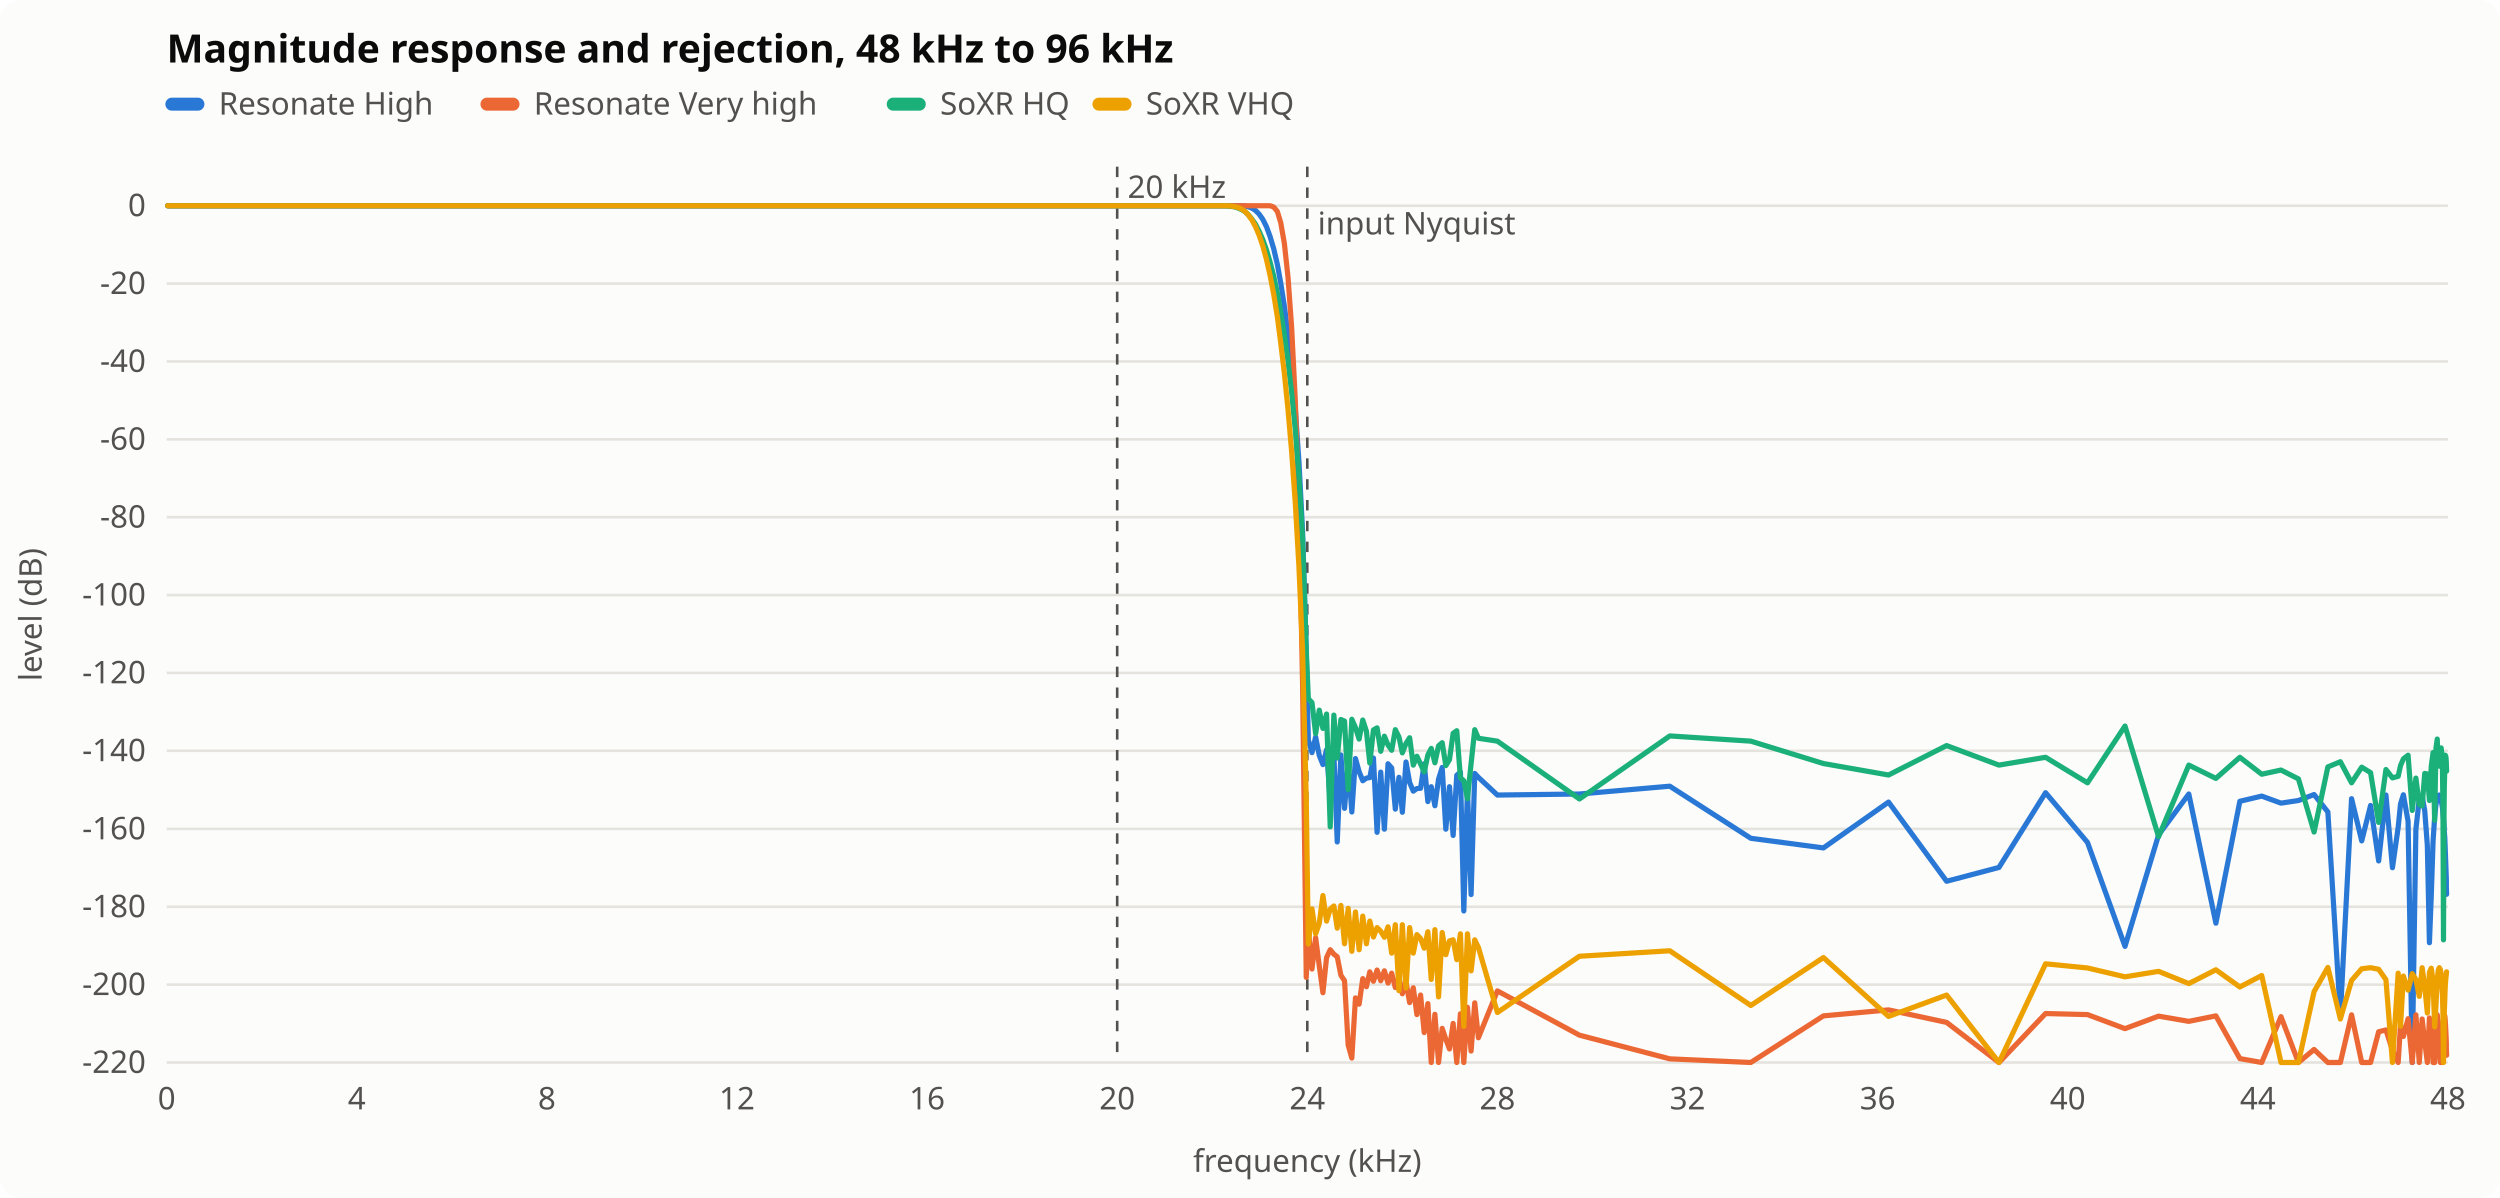
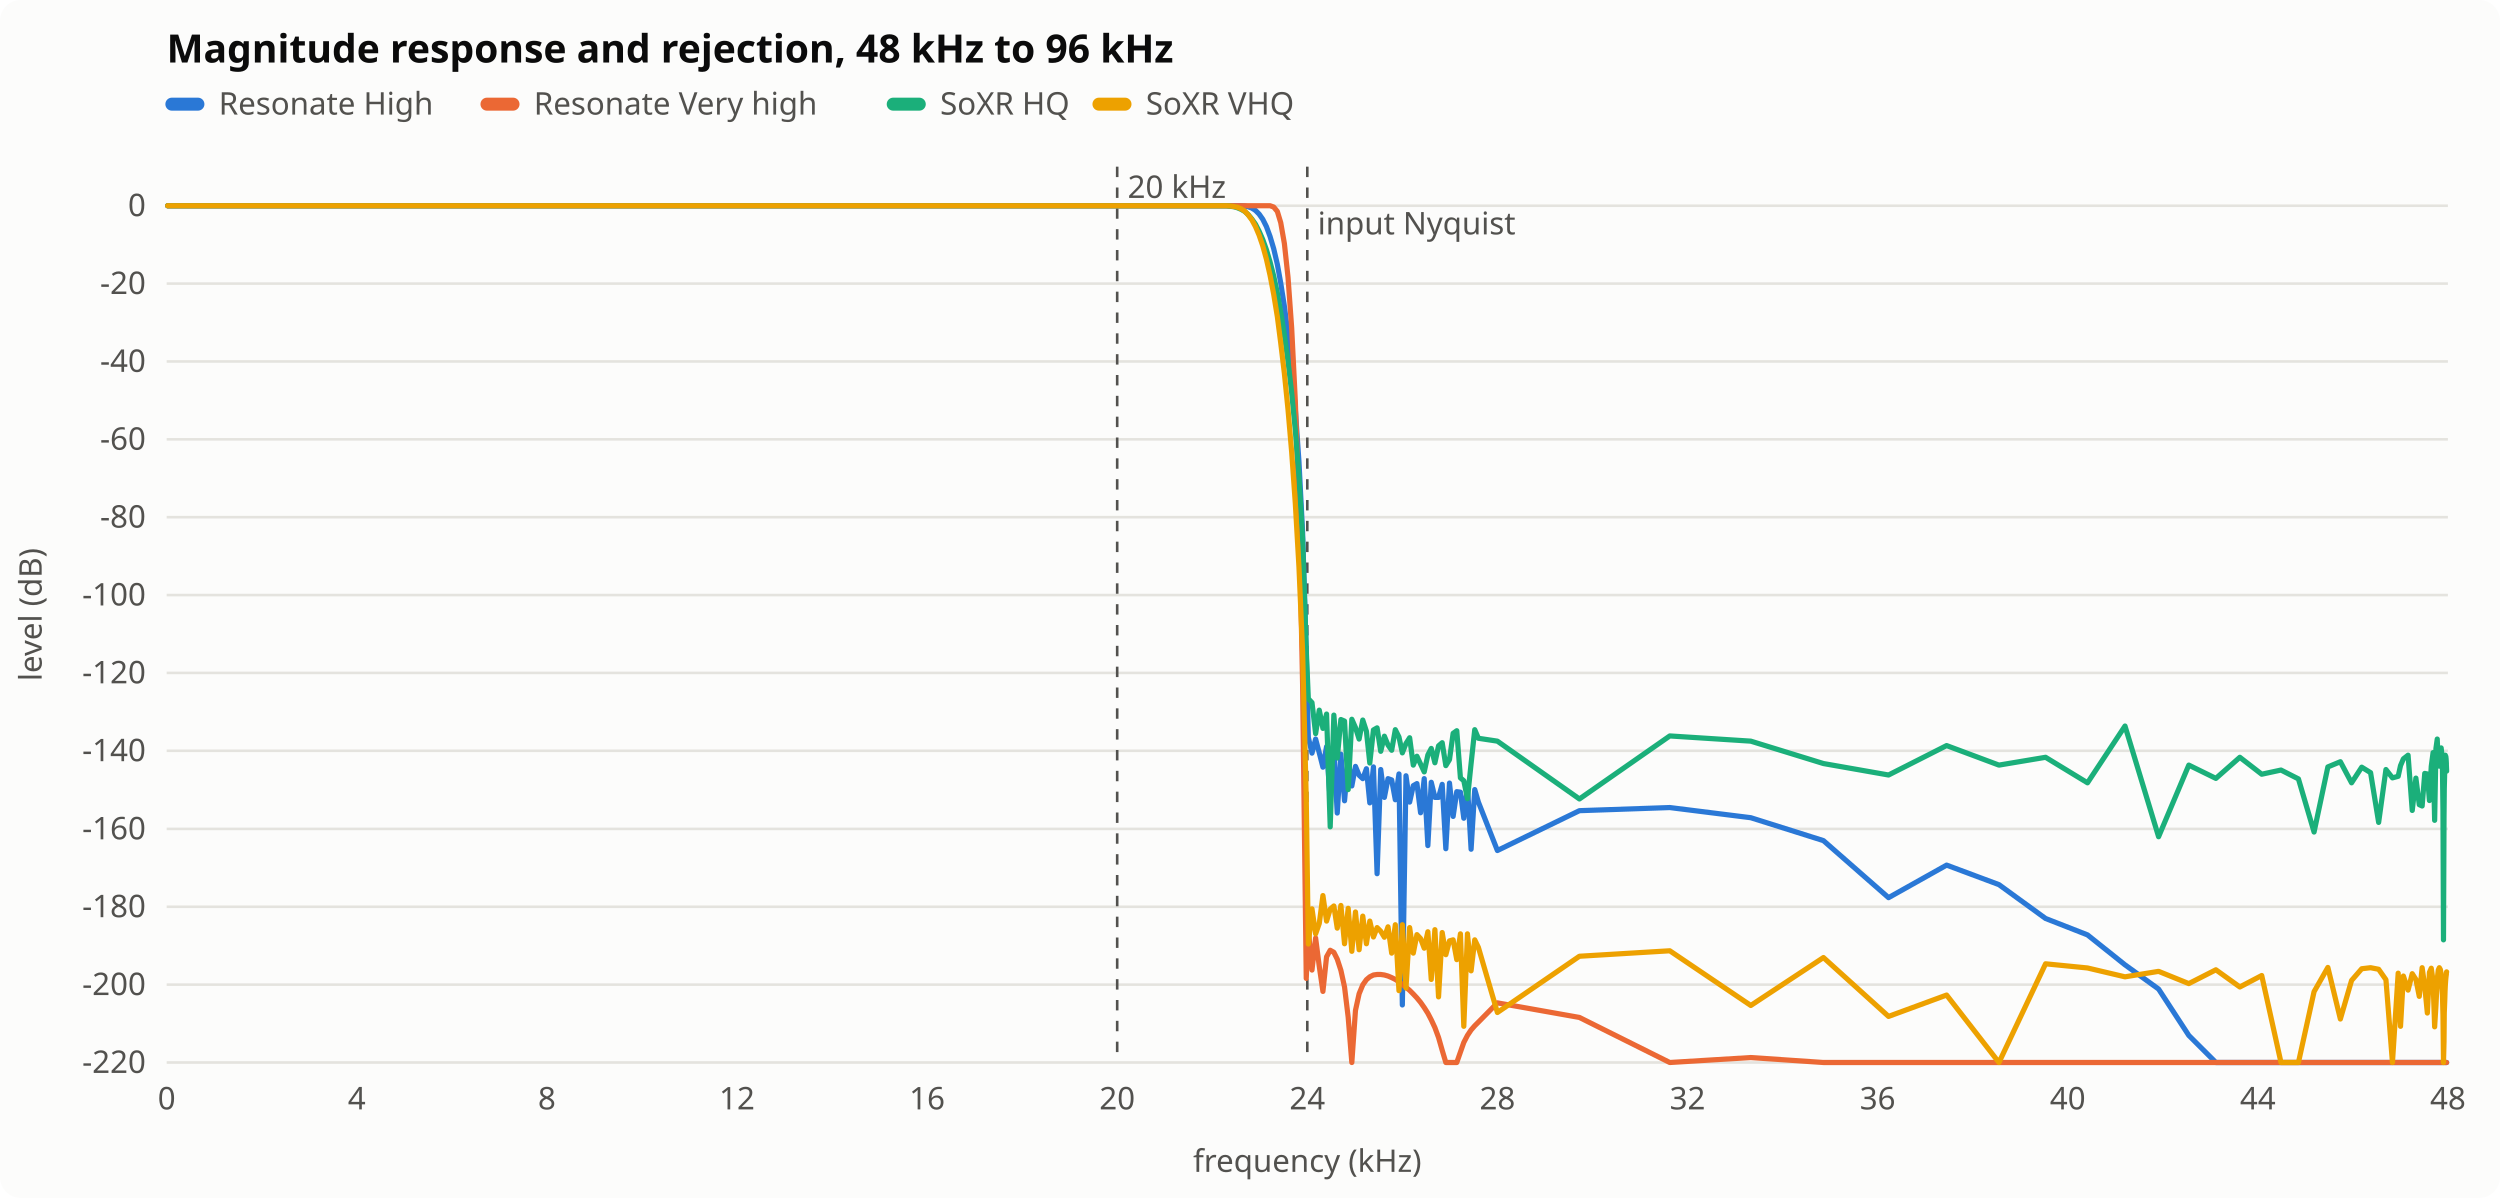
<svg xmlns="http://www.w3.org/2000/svg" viewBox="0 0 960 460" width="960" height="460" role="img" aria-label="Magnitude response and rejection, 48 kHz to 96 kHz">
  <style>
.surface { fill: #fcfcfb; }
text { fill: #52514e; font: 12px system-ui, sans-serif; }
.title { fill: #0b0b0b; font-size: 15px; font-weight: 600; }
.grid { stroke: #e4e3de; stroke-width: 1; }
.marker { stroke: #52514e; stroke-width: 1; stroke-dasharray: 4 4; }
.line { fill: none; stroke-width: 2; stroke-linejoin: round; stroke-linecap: round; }
.one { stroke: #2a78d6; fill: #2a78d6; }
.two { stroke: #eb6834; fill: #eb6834; }
.three { stroke: #1baf7a; fill: #1baf7a; }
.four { stroke: #eda100; fill: #eda100; }
.line.one, .line.two, .line.three, .line.four { fill: none; }
@media (prefers-color-scheme: dark) {
  .surface { fill: #1a1a19; }
  text { fill: #c3c2b7; }
  .title { fill: #f0efec; }
  .grid { stroke: #34332f; }
  .marker { stroke: #c3c2b7; }
  .one { stroke: #3987e5; fill: #3987e5; }
  .two { stroke: #d95926; fill: #d95926; }
  .three { stroke: #199e70; fill: #199e70; }
  .four { stroke: #c98500; fill: #c98500; }
  .line.one, .line.two, .line.three, .line.four { fill: none; }
}
</style>
  <rect class="surface" width="960" height="460" rx="8" />
  <text class="title" x="64" y="24">Magnitude response and rejection, 48 kHz to 96 kHz</text>
  <rect class="one" x="64" y="38" width="14" height="4" rx="2" />
  <text x="84" y="44">Resonate High</text>
  <rect class="two" x="185" y="38" width="14" height="4" rx="2" />
  <text x="205" y="44">Resonate Very high</text>
  <rect class="three" x="341" y="38" width="14" height="4" rx="2" />
  <text x="361" y="44">SoXR HQ</text>
  <rect class="four" x="420" y="38" width="14" height="4" rx="2" />
  <text x="440" y="44">SoXR VHQ</text>
  <line class="grid" x1="64" x2="940" y1="408.0" y2="408.0" />
  <text x="56" y="412.0" text-anchor="end">-220</text>
  <line class="grid" x1="64" x2="940" y1="378.1" y2="378.1" />
  <text x="56" y="382.1" text-anchor="end">-200</text>
  <line class="grid" x1="64" x2="940" y1="348.2" y2="348.2" />
  <text x="56" y="352.2" text-anchor="end">-180</text>
  <line class="grid" x1="64" x2="940" y1="318.3" y2="318.3" />
  <text x="56" y="322.3" text-anchor="end">-160</text>
  <line class="grid" x1="64" x2="940" y1="288.3" y2="288.3" />
  <text x="56" y="292.3" text-anchor="end">-140</text>
  <line class="grid" x1="64" x2="940" y1="258.4" y2="258.4" />
  <text x="56" y="262.4" text-anchor="end">-120</text>
  <line class="grid" x1="64" x2="940" y1="228.5" y2="228.5" />
  <text x="56" y="232.5" text-anchor="end">-100</text>
  <line class="grid" x1="64" x2="940" y1="198.6" y2="198.6" />
  <text x="56" y="202.6" text-anchor="end">-80</text>
  <line class="grid" x1="64" x2="940" y1="168.7" y2="168.7" />
  <text x="56" y="172.7" text-anchor="end">-60</text>
  <line class="grid" x1="64" x2="940" y1="138.8" y2="138.8" />
  <text x="56" y="142.8" text-anchor="end">-40</text>
  <line class="grid" x1="64" x2="940" y1="108.9" y2="108.9" />
  <text x="56" y="112.9" text-anchor="end">-20</text>
  <line class="grid" x1="64" x2="940" y1="79.0" y2="79.0" />
  <text x="56" y="83.0" text-anchor="end">0</text>
  <text x="64.0" y="426" text-anchor="middle">0</text>
  <text x="137.0" y="426" text-anchor="middle">4</text>
  <text x="210.0" y="426" text-anchor="middle">8</text>
  <text x="283.0" y="426" text-anchor="middle">12</text>
  <text x="356.0" y="426" text-anchor="middle">16</text>
  <text x="429.0" y="426" text-anchor="middle">20</text>
  <text x="502.0" y="426" text-anchor="middle">24</text>
  <text x="575.0" y="426" text-anchor="middle">28</text>
  <text x="648.0" y="426" text-anchor="middle">32</text>
  <text x="721.0" y="426" text-anchor="middle">36</text>
  <text x="794.0" y="426" text-anchor="middle">40</text>
  <text x="867.0" y="426" text-anchor="middle">44</text>
  <text x="940.0" y="426" text-anchor="middle">48</text>
  <text x="502" y="450" text-anchor="middle">frequency (kHz)</text>
  <text x="16" y="236" transform="rotate(-90 16 236)" text-anchor="middle">level (dB)</text>
  <line class="marker" x1="429.0" x2="429.0" y1="64" y2="408" />
  <text x="433.0" y="76">20 kHz</text>
  <line class="marker" x1="502.0" x2="502.0" y1="64" y2="408" />
  <text x="506.0" y="90">input Nyquist</text>
-   <polyline class="line one" points="64.4,79.0 64.4,79.0 64.5,79.0 64.5,79.0 64.6,79.0 64.6,79.0 64.7,79.0 64.8,79.0 64.9,79.0 65.0,79.0 65.1,79.0 65.2,79.0 65.4,79.0 65.5,79.0 65.7,79.0 65.9,79.0 66.1,79.0 66.4,79.0 66.6,79.0 66.9,79.0 67.3,79.0 67.7,79.0 68.1,79.0 68.6,79.0 69.1,79.0 69.7,79.0 70.4,79.0 71.1,79.0 71.9,79.0 72.9,79.0 73.9,79.0 75.0,79.0 76.3,79.0 77.7,79.0 79.3,79.0 81.1,79.0 82.2,79.0 83.1,79.0 85.3,79.0 87.8,79.0 90.6,79.0 93.7,79.0 97.1,79.0 101.0,79.0 105.3,79.0 110.1,79.0 115.4,79.0 121.4,79.0 128.1,79.0 135.5,79.0 143.9,79.0 153.1,79.0 163.5,79.0 175.1,79.0 188.0,79.0 202.4,79.0 218.5,79.0 236.4,79.0 256.5,79.0 278.8,79.0 303.8,79.0 331.7,79.0 362.8,79.0 397.5,79.0 429.0,79.0 436.3,79.0 437.7,79.0 439.1,79.0 440.5,79.0 441.9,79.0 443.2,79.0 444.6,79.0 446.0,79.0 447.4,79.0 448.8,79.0 450.2,79.0 451.6,79.0 453.0,79.0 454.4,79.0 455.7,79.0 457.1,79.0 458.5,79.0 459.9,79.0 461.3,79.0 462.7,79.0 464.1,79.0 465.5,79.0 466.8,79.0 468.2,79.0 469.6,79.0 471.0,79.0 472.4,79.0 473.8,79.0 475.2,79.0 476.6,79.0 478.0,79.1 479.3,79.4 480.7,79.9 482.1,80.8 483.5,82.2 484.9,84.2 486.3,87.0 487.7,90.8 489.1,95.5 490.5,101.5 491.8,108.7 493.2,117.6 494.6,128.3 496.0,141.3 497.4,157.2 498.8,177.3 500.2,204.4 501.6,250.6 502.4,284.2 503.8,289.0 505.2,283.0 506.6,290.1 508.0,293.6 509.4,287.9 510.8,307.5 512.2,289.4 513.5,323.3 514.9,289.9 516.3,310.4 517.7,292.8 519.1,311.8 520.5,291.3 521.9,296.3 523.3,299.8 524.7,298.8 526.0,298.6 527.4,291.1 528.8,319.6 530.2,296.5 531.6,318.4 533.0,293.3 534.4,294.9 535.8,310.7 537.2,298.5 538.5,311.9 539.9,292.6 541.3,300.5 542.7,303.8 544.1,302.8 545.5,302.7 546.9,293.3 548.3,307.8 549.6,302.1 551.0,309.4 552.4,299.2 553.8,294.7 555.2,318.4 556.6,302.1 558.0,320.8 559.4,297.7 560.8,296.5 562.1,349.8 563.5,303.2 564.9,343.5 566.3,297.0 567.7,298.5 575.0,305.3 606.5,304.9 641.2,301.9 672.3,321.9 700.2,325.6 725.2,308.0 747.5,338.4 767.6,333.1 785.5,304.4 801.6,323.5 816.0,363.4 828.9,320.6 840.5,304.9 850.9,354.5 860.1,307.7 868.5,305.7 875.9,308.4 882.6,307.4 888.6,305.1 893.9,311.8 898.7,389.8 903.0,306.7 906.9,322.9 910.3,309.3 913.4,330.6 916.2,305.3 918.7,333.2 920.9,317.7 921.8,308.7 922.9,305.2 924.7,315.4 926.3,408.0 927.7,318.5 929.0,306.8 930.1,305.7 931.1,311.3 932.1,324.7 932.9,362.0 933.6,344.1 934.3,323.0 934.9,313.8 935.4,309.0 935.9,306.5 936.3,305.4 936.7,305.3 937.1,305.9 937.4,307.0 937.6,308.4 937.9,310.2 938.1,312.2 938.3,314.4 938.5,316.7 938.6,319.1 938.8,321.7 938.9,324.2 939.0,326.9 939.1,329.6 939.2,332.3 939.3,335.0 939.4,337.8 939.4,340.6 939.5,343.4" />
-   <polyline class="line two" points="64.4,79.0 64.4,79.0 64.5,79.0 64.5,79.0 64.6,79.0 64.6,79.0 64.7,79.0 64.8,79.0 64.9,79.0 65.0,79.0 65.1,79.0 65.2,79.0 65.4,79.0 65.5,79.0 65.7,79.0 65.9,79.0 66.1,79.0 66.4,79.0 66.6,79.0 66.9,79.0 67.3,79.0 67.7,79.0 68.1,79.0 68.6,79.0 69.1,79.0 69.7,79.0 70.4,79.0 71.1,79.0 71.9,79.0 72.9,79.0 73.9,79.0 75.0,79.0 76.3,79.0 77.7,79.0 79.3,79.0 81.1,79.0 82.2,79.0 83.1,79.0 85.3,79.0 87.8,79.0 90.6,79.0 93.7,79.0 97.1,79.0 101.0,79.0 105.3,79.0 110.1,79.0 115.4,79.0 121.4,79.0 128.1,79.0 135.5,79.0 143.9,79.0 153.1,79.0 163.5,79.0 175.1,79.0 188.0,79.0 202.4,79.0 218.5,79.0 236.4,79.0 256.5,79.0 278.8,79.0 303.8,79.0 331.7,79.0 362.8,79.0 397.5,79.0 429.0,79.0 436.3,79.0 437.7,79.0 439.1,79.0 440.5,79.0 441.9,79.0 443.2,79.0 444.6,79.0 446.0,79.0 447.4,79.0 448.8,79.0 450.2,79.0 451.6,79.0 453.0,79.0 454.4,79.0 455.7,79.0 457.1,79.0 458.5,79.0 459.9,79.0 461.3,79.0 462.7,79.0 464.1,79.0 465.5,79.0 466.8,79.0 468.2,79.0 469.6,79.0 471.0,79.0 472.4,79.0 473.8,79.0 475.2,79.0 476.6,79.0 478.0,79.0 479.3,79.0 480.7,79.0 482.1,79.0 483.5,79.0 484.9,79.0 486.3,79.0 487.7,79.0 489.1,79.5 490.5,81.2 491.8,85.5 493.2,93.5 494.6,106.5 496.0,125.9 497.4,153.9 498.8,194.7 500.2,263.0 501.6,375.3 502.4,357.0 503.8,372.1 505.2,360.1 506.6,370.9 508.0,381.2 509.4,367.7 510.8,364.7 512.2,366.4 513.5,367.4 514.9,374.5 516.3,376.6 517.7,401.3 519.1,406.3 520.5,383.2 521.9,385.6 523.3,375.8 524.7,378.9 526.0,373.2 527.4,376.8 528.8,372.5 530.2,376.6 531.6,372.8 533.0,377.5 534.4,373.7 535.8,379.2 537.2,375.2 538.5,381.6 539.9,377.0 541.3,385.0 542.7,379.3 544.1,389.6 545.5,382.1 546.9,396.5 548.3,385.4 549.6,408.0 551.0,389.5 552.4,408.0 553.8,394.9 555.2,399.1 556.6,402.8 558.0,393.0 559.4,408.0 560.8,389.3 562.1,408.0 563.5,386.8 564.9,403.6 566.3,385.1 567.7,398.5 575.0,380.5 606.5,397.5 641.2,406.6 672.3,408.0 700.2,390.1 725.2,387.8 747.5,392.6 767.6,408.0 785.5,389.2 801.6,389.6 816.0,395.0 828.9,390.2 840.5,392.2 850.9,390.1 860.1,406.5 868.5,408.0 875.9,390.4 882.6,408.0 888.6,403.0 893.9,408.0 898.7,408.0 903.0,389.7 906.9,408.0 910.3,408.0 913.4,396.2 916.2,395.5 918.7,403.3 920.9,408.0 921.8,393.5 922.9,398.0 924.7,391.2 926.3,408.0 927.7,389.7 929.0,408.0 930.1,391.3 931.1,400.0 932.1,408.0 932.9,390.9 933.6,393.8 934.3,408.0 934.9,408.0 935.4,393.7 935.9,389.7 936.3,393.0 936.7,403.2 937.1,408.0 937.4,408.0 937.6,408.0 937.9,400.9 938.1,394.9 938.3,391.7 938.5,390.1 938.6,389.7 938.8,390.1 938.9,391.0 939.0,392.4 939.1,394.0 939.2,396.0 939.3,398.1 939.4,400.4 939.4,402.7 939.5,405.2" />
+   <polyline class="line one" points="64.4,79.0 64.4,79.0 64.5,79.0 64.5,79.0 64.6,79.0 64.6,79.0 64.7,79.0 64.8,79.0 64.9,79.0 65.0,79.0 65.1,79.0 65.2,79.0 65.4,79.0 65.5,79.0 65.7,79.0 65.9,79.0 66.1,79.0 66.4,79.0 66.6,79.0 66.9,79.0 67.3,79.0 67.7,79.0 68.1,79.0 68.6,79.0 69.1,79.0 69.7,79.0 70.4,79.0 71.1,79.0 71.9,79.0 72.9,79.0 73.9,79.0 75.0,79.0 76.3,79.0 77.7,79.0 79.3,79.0 81.1,79.0 82.2,79.0 83.1,79.0 85.3,79.0 87.8,79.0 90.6,79.0 93.7,79.0 97.1,79.0 101.0,79.0 105.3,79.0 110.1,79.0 115.4,79.0 121.4,79.0 128.1,79.0 135.5,79.0 143.9,79.0 153.1,79.0 163.5,79.0 175.1,79.0 188.0,79.0 202.4,79.0 218.5,79.0 236.4,79.0 256.5,79.0 278.8,79.0 303.8,79.0 331.7,79.0 362.8,79.0 397.5,79.0 429.0,79.0 436.3,79.0 437.7,79.0 439.1,79.0 440.5,79.0 441.9,79.0 443.2,79.0 444.6,79.0 446.0,79.0 447.4,79.0 448.8,79.0 450.2,79.0 451.6,79.0 453.0,79.0 454.4,79.0 455.7,79.0 457.1,79.0 458.5,79.0 459.9,79.0 461.3,79.0 462.7,79.0 464.1,79.0 465.5,79.0 466.8,79.0 468.2,79.0 469.6,79.0 471.0,79.0 472.4,79.0 473.8,79.0 475.2,79.0 476.6,79.0 478.0,79.1 479.3,79.4 480.7,79.9 482.1,80.8 483.5,82.2 484.9,84.2 486.3,87.0 487.7,90.8 489.1,95.5 490.5,101.5 491.8,108.7 493.2,117.6 494.6,128.3 496.0,141.3 497.4,157.2 498.8,177.3 500.2,204.4 501.6,250.7 502.4,283.2 503.8,289.2 505.2,283.8 506.6,289.1 508.0,294.6 509.4,286.7 510.8,307.4 512.2,288.0 513.5,312.2 514.9,289.6 516.3,307.5 517.7,291.6 519.1,301.8 520.5,294.3 521.9,297.7 523.3,299.0 524.7,295.2 526.0,308.3 527.4,294.5 528.8,335.5 530.2,295.5 531.6,306.2 533.0,299.0 534.4,299.5 535.8,307.1 537.2,297.2 538.5,385.9 539.9,297.9 541.3,308.0 542.7,301.7 544.1,300.9 545.5,312.1 546.9,299.0 548.3,324.7 549.6,300.4 551.0,306.2 552.4,306.2 553.8,301.2 555.2,325.9 556.6,300.7 558.0,313.5 559.4,304.0 560.8,304.2 562.1,314.2 563.5,301.7 564.9,326.1 566.3,303.2 567.7,308.0 575.0,326.6 606.5,311.3 641.2,310.1 672.3,314.0 700.2,322.8 725.2,344.7 747.5,332.2 767.6,339.7 785.5,352.7 801.6,359.0 816.0,370.5 828.9,379.8 840.5,397.6 850.9,408.0 860.1,408.0 868.5,408.0 875.9,408.0 882.6,408.0 888.6,408.0 893.9,408.0 898.7,408.0 903.0,408.0 906.9,408.0 910.3,408.0 913.4,408.0 916.2,408.0 918.7,408.0 920.9,408.0 921.8,408.0 922.9,408.0 924.7,408.0 926.3,408.0 927.7,408.0 929.0,408.0 930.1,408.0 931.1,408.0 932.1,408.0 932.9,408.0 933.6,408.0 934.3,408.0 934.9,408.0 935.4,408.0 935.9,408.0 936.3,408.0 936.7,408.0 937.1,408.0 937.4,408.0 937.6,408.0 937.9,408.0 938.1,408.0 938.3,408.0 938.5,408.0 938.6,408.0 938.8,408.0 938.9,408.0 939.0,408.0 939.1,408.0 939.2,408.0 939.3,408.0 939.4,408.0 939.4,408.0 939.5,408.0" />
+   <polyline class="line two" points="64.4,79.0 64.4,79.0 64.5,79.0 64.5,79.0 64.6,79.0 64.6,79.0 64.7,79.0 64.8,79.0 64.9,79.0 65.0,79.0 65.1,79.0 65.2,79.0 65.4,79.0 65.5,79.0 65.7,79.0 65.9,79.0 66.1,79.0 66.4,79.0 66.6,79.0 66.9,79.0 67.3,79.0 67.7,79.0 68.1,79.0 68.6,79.0 69.1,79.0 69.7,79.0 70.4,79.0 71.1,79.0 71.9,79.0 72.9,79.0 73.9,79.0 75.0,79.0 76.3,79.0 77.7,79.0 79.3,79.0 81.1,79.0 82.2,79.0 83.1,79.0 85.3,79.0 87.8,79.0 90.6,79.0 93.7,79.0 97.1,79.0 101.0,79.0 105.3,79.0 110.1,79.0 115.4,79.0 121.4,79.0 128.1,79.0 135.5,79.0 143.9,79.0 153.1,79.0 163.5,79.0 175.1,79.0 188.0,79.0 202.4,79.0 218.5,79.0 236.4,79.0 256.5,79.0 278.8,79.0 303.8,79.0 331.7,79.0 362.8,79.0 397.5,79.0 429.0,79.0 436.3,79.0 437.7,79.0 439.1,79.0 440.5,79.0 441.9,79.0 443.2,79.0 444.6,79.0 446.0,79.0 447.4,79.0 448.8,79.0 450.2,79.0 451.6,79.0 453.0,79.0 454.4,79.0 455.7,79.0 457.1,79.0 458.5,79.0 459.9,79.0 461.3,79.0 462.7,79.0 464.1,79.0 465.5,79.0 466.8,79.0 468.2,79.0 469.6,79.0 471.0,79.0 472.4,79.0 473.8,79.0 475.2,79.0 476.6,79.0 478.0,79.0 479.3,79.0 480.7,79.0 482.1,79.0 483.5,79.0 484.9,79.0 486.3,79.0 487.7,79.0 489.1,79.5 490.5,81.2 491.8,85.5 493.2,93.5 494.6,106.5 496.0,125.9 497.4,153.9 498.8,194.7 500.2,263.0 501.6,375.7 502.4,356.9 503.8,372.5 505.2,360.2 506.6,371.1 508.0,380.7 509.4,367.4 510.8,364.9 512.2,365.7 513.5,368.3 514.9,372.6 516.3,379.0 517.7,390.6 519.1,408.0 520.5,388.0 521.9,381.6 523.3,378.2 524.7,376.2 526.0,375.1 527.4,374.4 528.8,374.2 530.2,374.2 531.6,374.4 533.0,374.8 534.4,375.4 535.8,376.1 537.2,377.0 538.5,378.0 539.9,379.1 541.3,380.3 542.7,381.7 544.1,383.2 545.5,384.9 546.9,386.9 548.3,389.1 549.6,391.6 551.0,394.6 552.4,398.4 553.8,403.3 555.2,408.0 556.6,408.0 558.0,408.0 559.4,408.0 560.8,404.0 562.1,400.3 563.5,397.6 564.9,395.5 566.3,393.9 567.7,392.5 575.0,385.1 606.5,390.7 641.2,408.0 672.3,406.1 700.2,408.0 725.2,408.0 747.5,408.0 767.6,408.0 785.5,408.0 801.6,408.0 816.0,408.0 828.9,408.0 840.5,408.0 850.9,408.0 860.1,408.0 868.5,408.0 875.9,408.0 882.6,408.0 888.6,408.0 893.9,408.0 898.7,408.0 903.0,408.0 906.9,408.0 910.3,408.0 913.4,408.0 916.2,408.0 918.7,408.0 920.9,408.0 921.8,408.0 922.9,408.0 924.7,408.0 926.3,408.0 927.7,408.0 929.0,408.0 930.1,408.0 931.1,408.0 932.1,408.0 932.9,408.0 933.6,408.0 934.3,408.0 934.9,408.0 935.4,408.0 935.9,408.0 936.3,408.0 936.7,408.0 937.1,408.0 937.4,408.0 937.6,408.0 937.9,408.0 938.1,408.0 938.3,408.0 938.5,408.0 938.6,408.0 938.8,408.0 938.9,408.0 939.0,408.0 939.1,408.0 939.2,408.0 939.3,408.0 939.4,408.0 939.4,408.0 939.5,408.0" />
  <polyline class="line three" points="64.4,79.0 64.4,79.0 64.5,79.0 64.5,79.0 64.6,79.0 64.6,79.0 64.7,79.0 64.8,79.0 64.9,79.0 65.0,79.0 65.1,79.0 65.2,79.0 65.4,79.0 65.5,79.0 65.7,79.0 65.9,79.0 66.1,79.0 66.4,79.0 66.6,79.0 66.9,79.0 67.3,79.0 67.7,79.0 68.1,79.0 68.6,79.0 69.1,79.0 69.7,79.0 70.4,79.0 71.1,79.0 71.9,79.0 72.9,79.0 73.9,79.0 75.0,79.0 76.3,79.0 77.7,79.0 79.3,79.0 81.1,79.0 82.2,79.0 83.1,79.0 85.3,79.0 87.8,79.0 90.6,79.0 93.7,79.0 97.1,79.0 101.0,79.0 105.3,79.0 110.1,79.0 115.4,79.0 121.4,79.0 128.1,79.0 135.5,79.0 143.9,79.0 153.1,79.0 163.5,79.0 175.1,79.0 188.0,79.0 202.4,79.0 218.5,79.0 236.4,79.0 256.5,79.0 278.8,79.0 303.8,79.0 331.7,79.0 362.8,79.0 397.5,79.0 429.0,79.0 436.3,79.0 437.7,79.0 439.1,79.0 440.5,79.0 441.9,79.0 443.2,79.0 444.6,79.0 446.0,79.0 447.4,79.0 448.8,79.0 450.2,79.0 451.6,79.0 453.0,79.0 454.4,79.0 455.7,79.0 457.1,79.0 458.5,79.0 459.9,79.0 461.3,79.0 462.7,79.0 464.1,79.0 465.5,79.0 466.8,79.0 468.2,79.0 469.6,79.0 471.0,79.0 472.4,79.2 473.8,79.4 475.2,79.8 476.6,80.4 478.0,81.2 479.3,82.4 480.7,84.1 482.1,86.1 483.5,88.8 484.9,92.0 486.3,95.9 487.7,100.6 489.1,106.0 490.5,112.5 491.8,119.9 493.2,128.6 494.6,138.8 496.0,150.8 497.4,165.2 498.8,183.1 500.2,207.1 501.6,249.6 502.4,268.3 503.8,269.8 505.2,281.7 506.6,272.7 508.0,279.7 509.4,274.2 510.8,317.5 512.2,274.6 513.5,291.1 514.9,276.3 516.3,276.9 517.7,303.2 519.1,276.2 520.5,279.4 521.9,283.8 523.3,276.5 524.7,280.8 526.0,293.0 527.4,280.3 528.8,279.5 530.2,288.5 531.6,282.7 533.0,286.1 534.4,288.1 535.8,280.2 537.2,283.0 538.5,289.1 539.9,285.5 541.3,283.3 542.7,293.8 544.1,290.4 545.5,293.4 546.9,296.4 548.3,289.9 549.6,287.4 551.0,292.9 552.4,286.4 553.8,285.2 555.2,294.0 556.6,291.7 558.0,281.6 559.4,280.6 560.8,298.7 562.1,299.8 563.5,306.7 564.9,293.2 566.3,280.2 567.7,283.5 575.0,284.6 606.5,306.8 641.2,282.6 672.3,284.6 700.2,293.2 725.2,297.6 747.5,286.3 767.6,293.8 785.5,290.8 801.6,300.6 816.0,278.8 828.9,321.3 840.5,293.8 850.9,298.9 860.1,290.8 868.5,297.3 875.9,295.7 882.6,299.1 888.6,319.5 893.9,294.5 898.7,292.5 903.0,300.6 906.9,294.6 910.3,296.7 913.4,315.8 916.2,295.5 918.7,298.7 920.9,298.1 921.8,294.0 922.9,291.4 924.7,290.0 926.3,311.2 927.7,298.8 929.0,309.0 930.1,309.5 931.1,297.0 932.1,297.2 932.9,307.4 933.6,294.3 934.3,289.0 934.9,315.0 935.4,287.4 935.9,283.8 936.3,293.5 936.7,294.2 937.1,293.2 937.4,287.2 937.6,288.9 937.9,295.1 938.1,311.2 938.3,360.9 938.5,314.0 938.6,303.1 938.8,294.8 938.9,291.6 939.0,290.0 939.1,291.6 939.2,290.5 939.3,291.4 939.4,293.1 939.4,293.6 939.5,296.1" />
  <polyline class="line four" points="64.4,79.0 64.4,79.0 64.5,79.0 64.5,79.0 64.6,79.0 64.6,79.0 64.7,79.0 64.8,79.0 64.9,79.0 65.0,79.0 65.1,79.0 65.2,79.0 65.4,79.0 65.5,79.0 65.7,79.0 65.9,79.0 66.1,79.0 66.4,79.0 66.6,79.0 66.9,79.0 67.3,79.0 67.7,79.0 68.1,79.0 68.6,79.0 69.1,79.0 69.7,79.0 70.4,79.0 71.1,79.0 71.9,79.0 72.9,79.0 73.9,79.0 75.0,79.0 76.3,79.0 77.7,79.0 79.3,79.0 81.1,79.0 82.2,79.0 83.1,79.0 85.3,79.0 87.8,79.0 90.6,79.0 93.7,79.0 97.1,79.0 101.0,79.0 105.3,79.0 110.1,79.0 115.4,79.0 121.4,79.0 128.1,79.0 135.5,79.0 143.9,79.0 153.1,79.0 163.5,79.0 175.1,79.0 188.0,79.0 202.4,79.0 218.5,79.0 236.4,79.0 256.5,79.0 278.8,79.0 303.8,79.0 331.7,79.0 362.8,79.0 397.5,79.0 429.0,79.0 436.3,79.0 437.7,79.0 439.1,79.0 440.5,79.0 441.9,79.0 443.2,79.0 444.6,79.0 446.0,79.0 447.4,79.0 448.8,79.0 450.2,79.0 451.6,79.0 453.0,79.0 454.4,79.0 455.7,79.0 457.1,79.0 458.5,79.0 459.9,79.0 461.3,79.0 462.7,79.0 464.1,79.0 465.5,79.0 466.8,79.0 468.2,79.0 469.6,79.0 471.0,79.0 472.4,79.1 473.8,79.3 475.2,79.6 476.6,80.2 478.0,81.1 479.3,82.5 480.7,84.4 482.1,87.0 483.5,90.3 484.9,94.4 486.3,99.5 487.7,105.7 489.1,113.0 490.5,121.6 491.8,131.7 493.2,143.4 494.6,157.3 496.0,173.6 497.4,193.3 498.8,217.7 500.2,250.3 501.6,306.8 502.4,362.5 503.8,349.0 505.2,358.6 506.6,354.6 508.0,343.9 509.4,353.7 510.8,349.1 512.2,347.9 513.5,356.4 514.9,347.7 516.3,362.4 517.7,348.8 519.1,365.3 520.5,350.2 521.9,364.7 523.3,351.8 524.7,362.4 526.0,353.7 527.4,359.8 528.8,356.2 530.2,357.6 531.6,359.9 533.0,355.9 534.4,366.0 535.8,355.1 537.2,380.4 538.5,355.1 539.9,379.4 541.3,356.2 542.7,366.0 544.1,358.9 545.5,360.4 546.9,364.1 548.3,357.8 549.6,376.1 551.0,357.0 552.4,382.8 553.8,358.1 555.2,366.6 556.6,361.3 558.0,360.9 559.4,368.5 560.8,358.6 562.1,394.1 563.5,358.6 564.9,372.8 566.3,360.9 567.7,363.8 575.0,388.8 606.5,367.2 641.2,365.1 672.3,386.1 700.2,367.7 725.2,390.3 747.5,382.1 767.6,408.0 785.5,370.1 801.6,371.7 816.0,375.1 828.9,373.0 840.5,377.7 850.9,372.4 860.1,379.0 868.5,374.6 875.9,408.0 882.6,408.0 888.6,380.8 893.9,371.5 898.7,391.3 903.0,376.5 906.9,372.0 910.3,371.6 913.4,372.2 916.2,376.2 918.7,408.0 920.9,373.7 921.8,394.1 922.9,374.8 924.7,380.2 926.3,373.9 927.7,376.1 929.0,382.6 930.1,371.6 931.1,378.7 932.1,389.0 932.9,373.4 933.6,371.8 934.3,376.7 934.9,394.3 935.4,386.1 935.9,376.0 936.3,372.5 936.7,371.6 937.1,372.3 937.4,374.2 937.6,377.4 937.9,382.2 938.1,389.9 938.3,408.0 938.5,400.0 938.6,389.0 938.8,383.8 938.9,380.6 939.0,378.4 939.1,376.9 939.2,375.7 939.3,374.8 939.4,374.1 939.4,373.6 939.5,373.2" />
</svg>
